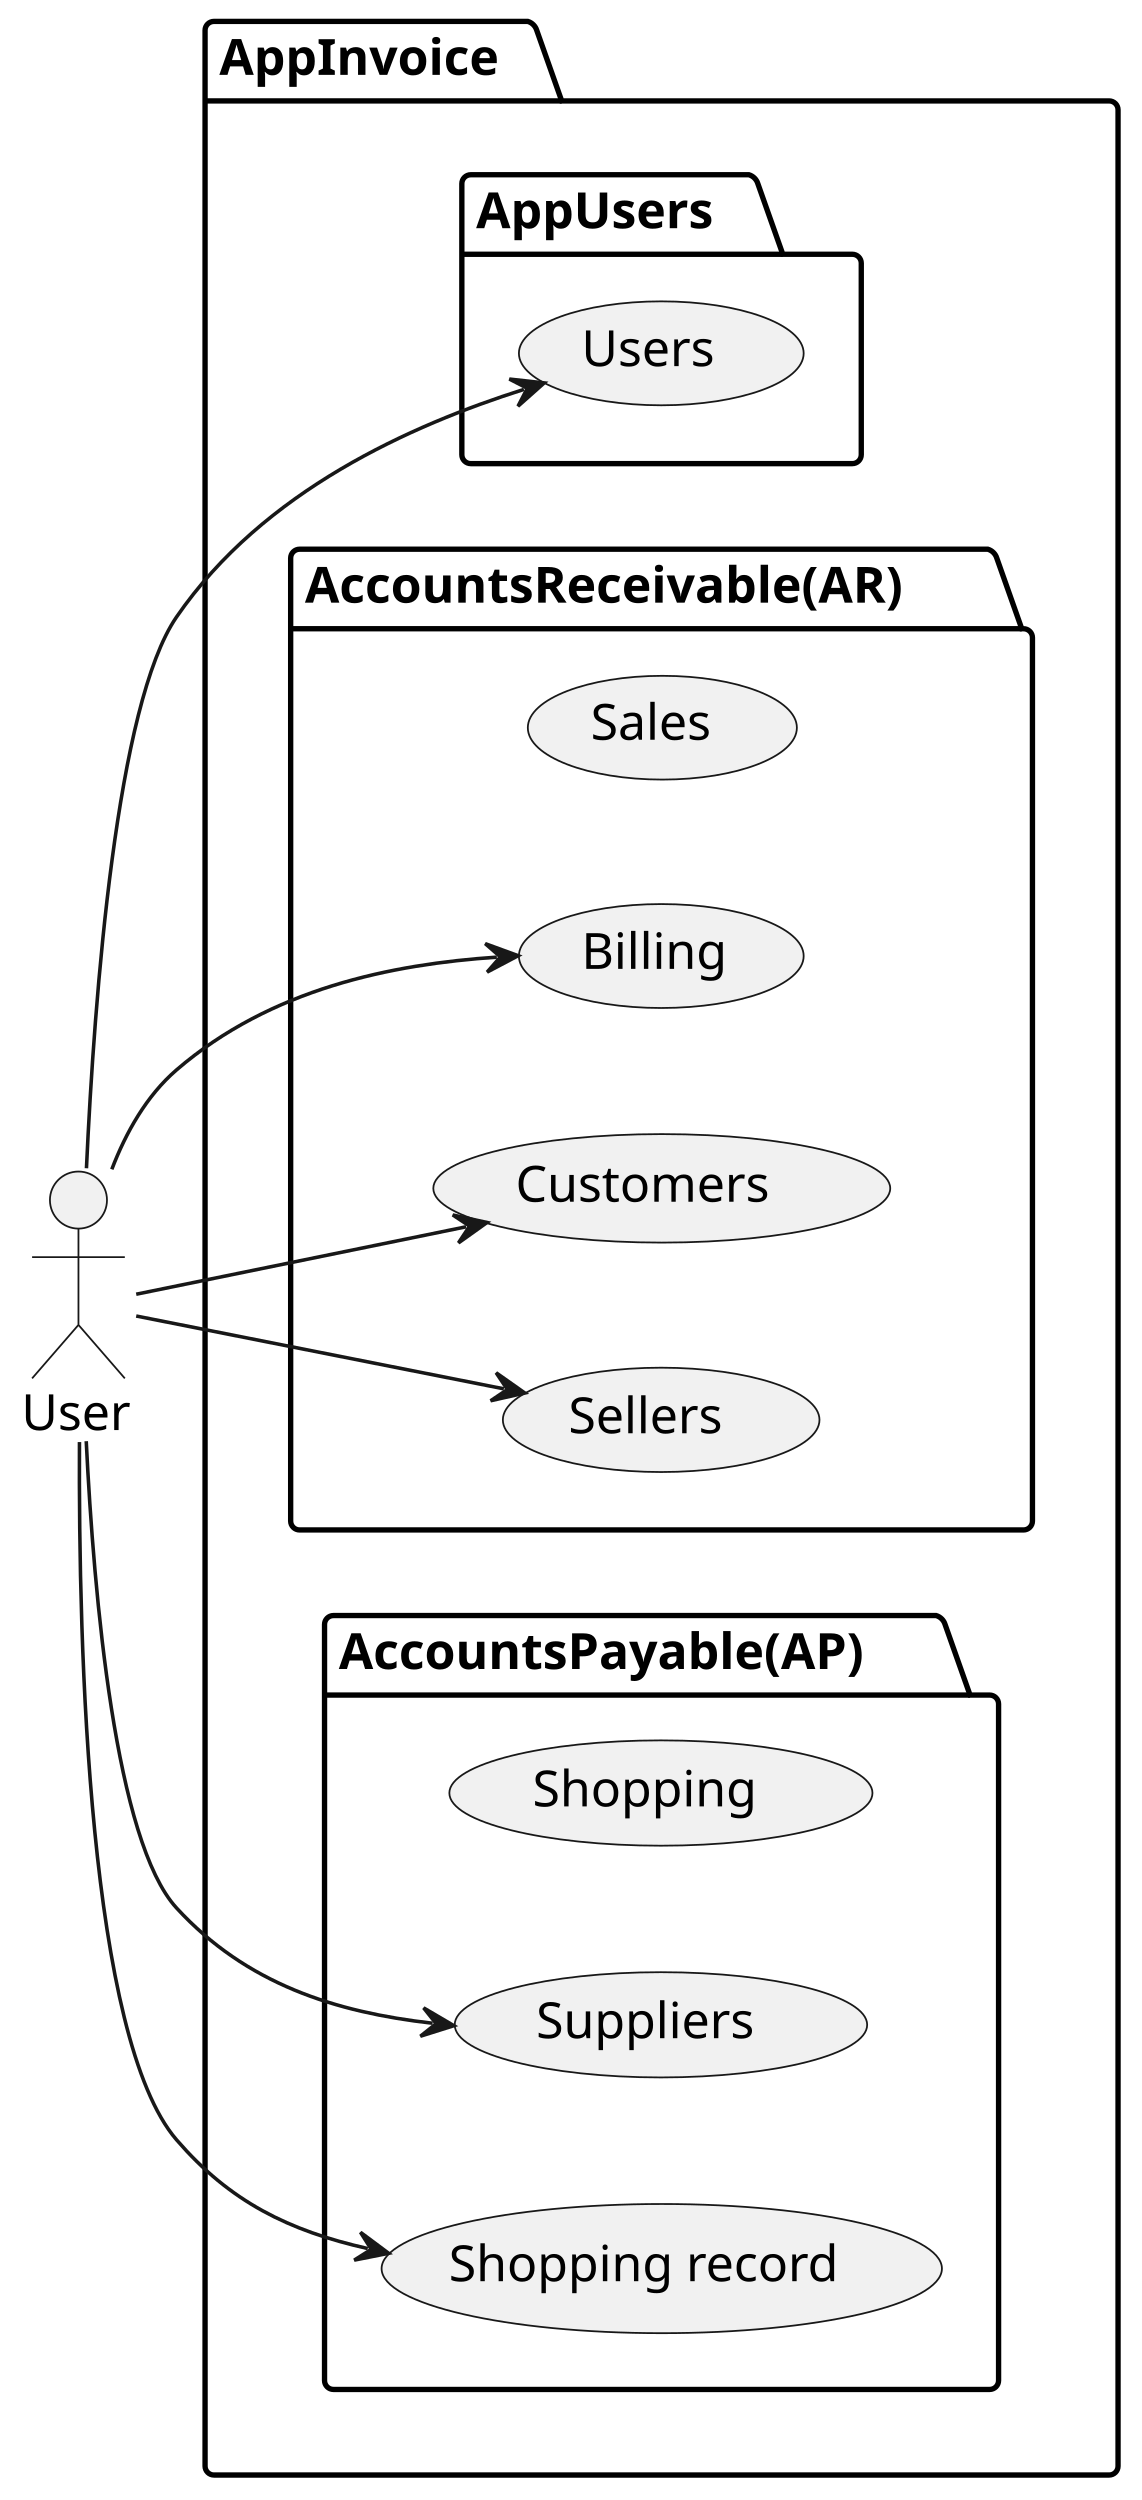
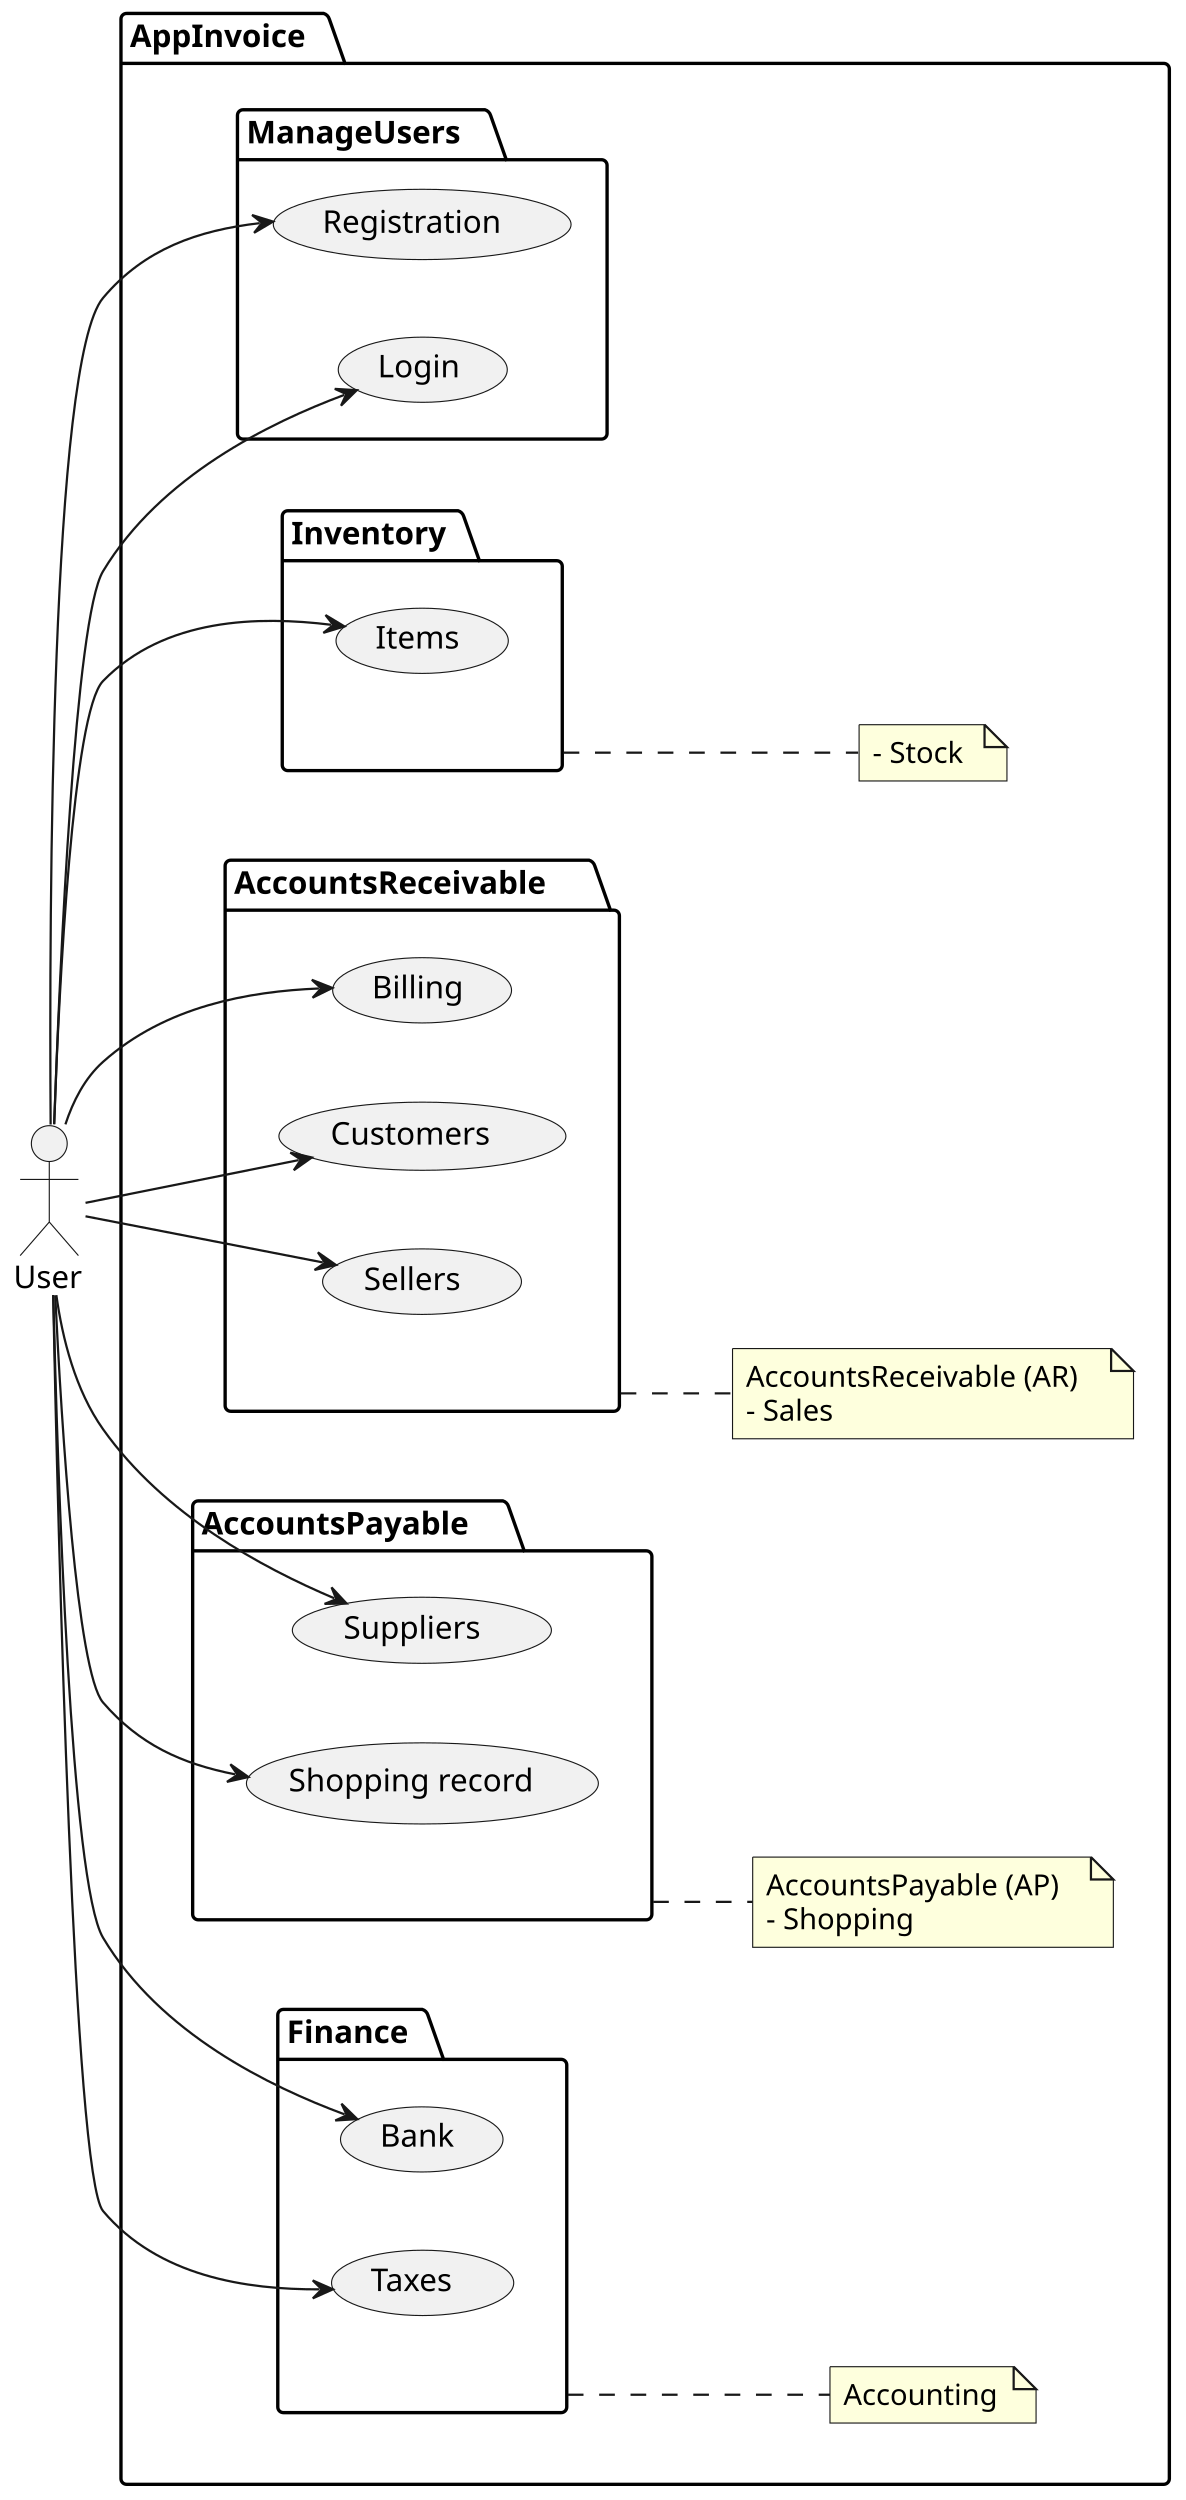
- <svg xmlns="http://www.w3.org/2000/svg" contentStyleType="text/css" height="701px" preserveAspectRatio="none" style="width:320px;height:701px;background:#FFFFFF;" version="1.1" viewBox="0 0 320 701" width="320px" zoomAndPan="magnify">
+ <svg xmlns="http://www.w3.org/2000/svg" contentStyleType="text/css" height="1116px" preserveAspectRatio="none" style="width:529px;height:1116px;background:#FFFFFF;" version="1.1" viewBox="0 0 529 1116" width="529px" zoomAndPan="magnify">
  <defs />
  <g>
    <g id="cluster_AppInvoice">
-       <path d="M60,6 L148,6 A3.75,3.75 0 0 1 150.5,8.5 L157.5,28.297 L311,28.297 A2.5,2.5 0 0 1 313.5,30.797 L313.5,691.5 A2.5,2.5 0 0 1 311,694 L60,694 A2.5,2.5 0 0 1 57.5,691.5 L57.5,8.5 A2.5,2.5 0 0 1 60,6 " fill="none" style="stroke:#000000;stroke-width:1.5;" />
-       <line style="stroke:#000000;stroke-width:1.5;" x1="57.5" x2="157.5" y1="28.297" y2="28.297" />
-       <text fill="#000000" font-family="sans-serif" font-size="14" font-weight="bold" lengthAdjust="spacing" textLength="87" x="61.5" y="20.995">AppInvoice</text>
+       <path d="M56.5,6 L144.5,6 A3.75,3.75 0 0 1 147,8.5 L154,28.297 L519.5,28.297 A2.5,2.5 0 0 1 522,30.797 L522,1106.5 A2.5,2.5 0 0 1 519.5,1109 L56.5,1109 A2.5,2.5 0 0 1 54,1106.5 L54,8.5 A2.5,2.5 0 0 1 56.5,6 " fill="none" style="stroke:#000000;stroke-width:1.5;" />
+       <line style="stroke:#000000;stroke-width:1.5;" x1="54" x2="154" y1="28.297" y2="28.297" />
+       <text fill="#000000" font-family="sans-serif" font-size="14" font-weight="bold" lengthAdjust="spacing" textLength="87" x="58" y="20.995">AppInvoice</text>
    </g>
-     <g id="cluster_AppUsers">
-       <path d="M132,49 L210,49 A3.75,3.75 0 0 1 212.5,51.5 L219.5,71.297 L239,71.297 A2.5,2.5 0 0 1 241.5,73.797 L241.5,127.5 A2.5,2.5 0 0 1 239,130 L132,130 A2.5,2.5 0 0 1 129.5,127.5 L129.5,51.5 A2.5,2.5 0 0 1 132,49 " fill="none" style="stroke:#000000;stroke-width:1.5;" />
-       <line style="stroke:#000000;stroke-width:1.5;" x1="129.5" x2="219.5" y1="71.297" y2="71.297" />
-       <text fill="#000000" font-family="sans-serif" font-size="14" font-weight="bold" lengthAdjust="spacing" textLength="77" x="133.5" y="63.995">AppUsers</text>
+     <g id="cluster_ManageUsers">
+       <path d="M108.5,49 L216.5,49 A3.75,3.75 0 0 1 219,51.5 L226,71.297 L268.5,71.297 A2.5,2.5 0 0 1 271,73.797 L271,193.5 A2.5,2.5 0 0 1 268.5,196 L108.5,196 A2.5,2.5 0 0 1 106,193.5 L106,51.5 A2.5,2.5 0 0 1 108.5,49 " fill="none" style="stroke:#000000;stroke-width:1.5;" />
+       <line style="stroke:#000000;stroke-width:1.5;" x1="106" x2="226" y1="71.297" y2="71.297" />
+       <text fill="#000000" font-family="sans-serif" font-size="14" font-weight="bold" lengthAdjust="spacing" textLength="107" x="110" y="63.995">ManageUsers</text>
    </g>
-     <g id="cluster_AccountsReceivable(AR)">
-       <path d="M84,154 L277,154 A3.75,3.75 0 0 1 279.5,156.5 L286.5,176.297 L287,176.297 A2.5,2.5 0 0 1 289.5,178.797 L289.5,426.5 A2.5,2.5 0 0 1 287,429 L84,429 A2.5,2.5 0 0 1 81.5,426.5 L81.5,156.5 A2.5,2.5 0 0 1 84,154 " fill="none" style="stroke:#000000;stroke-width:1.5;" />
-       <line style="stroke:#000000;stroke-width:1.5;" x1="81.5" x2="286.5" y1="176.297" y2="176.297" />
-       <text fill="#000000" font-family="sans-serif" font-size="14" font-weight="bold" lengthAdjust="spacing" textLength="192" x="85.5" y="168.995">AccountsReceivable(AR)</text>
+     <g id="cluster_Inventory">
+       <path d="M128.5,228 L204.5,228 A3.75,3.75 0 0 1 207,230.5 L214,250.297 L248.5,250.297 A2.5,2.5 0 0 1 251,252.797 L251,341.5 A2.5,2.5 0 0 1 248.5,344 L128.5,344 A2.5,2.5 0 0 1 126,341.5 L126,230.5 A2.5,2.5 0 0 1 128.5,228 " fill="none" style="stroke:#000000;stroke-width:1.5;" />
+       <line style="stroke:#000000;stroke-width:1.5;" x1="126" x2="214" y1="250.297" y2="250.297" />
+       <text fill="#000000" font-family="sans-serif" font-size="14" font-weight="bold" lengthAdjust="spacing" textLength="75" x="130" y="242.995">Inventory</text>
    </g>
-     <g id="cluster_AccountsPayable(AP)">
-       <path d="M93.5,453 L262.5,453 A3.75,3.75 0 0 1 265,455.5 L272,475.297 L277.5,475.297 A2.5,2.5 0 0 1 280,477.797 L280,667.5 A2.5,2.5 0 0 1 277.5,670 L93.5,670 A2.5,2.5 0 0 1 91,667.5 L91,455.5 A2.5,2.5 0 0 1 93.5,453 " fill="none" style="stroke:#000000;stroke-width:1.5;" />
-       <line style="stroke:#000000;stroke-width:1.5;" x1="91" x2="272" y1="475.297" y2="475.297" />
-       <text fill="#000000" font-family="sans-serif" font-size="14" font-weight="bold" lengthAdjust="spacing" textLength="168" x="95" y="467.995">AccountsPayable(AP)</text>
+     <g id="cluster_AccountsReceivable">
+       <path d="M103,384 L263,384 A3.75,3.75 0 0 1 265.5,386.5 L272.5,406.297 L274,406.297 A2.5,2.5 0 0 1 276.5,408.797 L276.5,627.5 A2.5,2.5 0 0 1 274,630 L103,630 A2.5,2.5 0 0 1 100.5,627.5 L100.5,386.5 A2.5,2.5 0 0 1 103,384 " fill="none" style="stroke:#000000;stroke-width:1.5;" />
+       <line style="stroke:#000000;stroke-width:1.5;" x1="100.5" x2="272.5" y1="406.297" y2="406.297" />
+       <text fill="#000000" font-family="sans-serif" font-size="14" font-weight="bold" lengthAdjust="spacing" textLength="159" x="104.5" y="398.995">AccountsReceivable</text>
    </g>
-     <g id="elem_users">
-       <ellipse cx="185.424" cy="99.072" fill="#F1F1F1" rx="39.924" ry="14.572" style="stroke:#181818;stroke-width:0.5;" />
-       <text fill="#000000" font-family="sans-serif" font-size="14" lengthAdjust="spacing" textLength="40" x="163.041" y="102.665">Users</text>
+     <g id="cluster_AccountsPayable">
+       <path d="M88.5,670 L224.5,670 A3.75,3.75 0 0 1 227,672.5 L234,692.297 L288.5,692.297 A2.5,2.5 0 0 1 291,694.797 L291,854.5 A2.5,2.5 0 0 1 288.5,857 L88.5,857 A2.5,2.5 0 0 1 86,854.5 L86,672.5 A2.5,2.5 0 0 1 88.5,670 " fill="none" style="stroke:#000000;stroke-width:1.5;" />
+       <line style="stroke:#000000;stroke-width:1.5;" x1="86" x2="234" y1="692.297" y2="692.297" />
+       <text fill="#000000" font-family="sans-serif" font-size="14" font-weight="bold" lengthAdjust="spacing" textLength="135" x="90" y="684.995">AccountsPayable</text>
    </g>
-     <g id="elem_Sales">
-       <ellipse cx="185.723" cy="204.048" fill="#F1F1F1" rx="37.723" ry="14.549" style="stroke:#181818;stroke-width:0.5;" />
-       <text fill="#000000" font-family="sans-serif" font-size="14" lengthAdjust="spacing" textLength="37" x="165.612" y="207.431">Sales</text>
+     <g id="cluster_Finance">
+       <path d="M126.5,897 L188.5,897 A3.75,3.75 0 0 1 191,899.5 L198,919.297 L250.5,919.297 A2.5,2.5 0 0 1 253,921.797 L253,1074.5 A2.5,2.5 0 0 1 250.5,1077 L126.5,1077 A2.5,2.5 0 0 1 124,1074.5 L124,899.5 A2.5,2.5 0 0 1 126.5,897 " fill="none" style="stroke:#000000;stroke-width:1.5;" />
+       <line style="stroke:#000000;stroke-width:1.5;" x1="124" x2="198" y1="919.297" y2="919.297" />
+       <text fill="#000000" font-family="sans-serif" font-size="14" font-weight="bold" lengthAdjust="spacing" textLength="61" x="128" y="911.995">Finance</text>
+     </g>
+     <g id="elem_GMN12">
+       <path d="M383.5,323.5 L383.5,348.633 L449.5,348.633 L449.5,333.5 L439.5,323.5 L383.5,323.5 " fill="#FEFFDD" style="stroke:#181818;stroke-width:0.5;" />
+       <path d="M439.5,323.5 L439.5,333.5 L449.5,333.5 L439.5,323.5 " fill="#FEFFDD" style="stroke:#181818;stroke-width:1.0;" />
+       <text fill="#000000" font-family="sans-serif" font-size="13" lengthAdjust="spacing" textLength="45" x="389.5" y="340.567">- Stock</text>
+     </g>
+     <g id="elem_GMN22">
+       <path d="M327,602 L327,642.266 L506,642.266 L506,612 L496,602 L327,602 " fill="#FEFFDD" style="stroke:#181818;stroke-width:0.5;" />
+       <path d="M496,602 L496,612 L506,612 L496,602 " fill="#FEFFDD" style="stroke:#181818;stroke-width:1.0;" />
+       <text fill="#000000" font-family="sans-serif" font-size="13" lengthAdjust="spacing" textLength="158" x="333" y="619.067">AccountsReceivable (AR)</text>
+       <text fill="#000000" font-family="sans-serif" font-size="13" lengthAdjust="spacing" textLength="44" x="333" y="634.2">- Sales</text>
+     </g>
+     <g id="elem_GMN30">
+       <path d="M336,829 L336,869.266 L497,869.266 L497,839 L487,829 L336,829 " fill="#FEFFDD" style="stroke:#181818;stroke-width:0.5;" />
+       <path d="M487,829 L487,839 L497,839 L487,829 " fill="#FEFFDD" style="stroke:#181818;stroke-width:1.0;" />
+       <text fill="#000000" font-family="sans-serif" font-size="13" lengthAdjust="spacing" textLength="140" x="342" y="846.067">AccountsPayable (AP)</text>
+       <text fill="#000000" font-family="sans-serif" font-size="13" lengthAdjust="spacing" textLength="69" x="342" y="861.2">- Shopping</text>
+     </g>
+     <g id="elem_GMN38">
+       <path d="M370.5,1056.5 L370.5,1081.633 L462.5,1081.633 L462.5,1066.5 L452.5,1056.5 L370.5,1056.5 " fill="#FEFFDD" style="stroke:#181818;stroke-width:0.5;" />
+       <path d="M452.5,1056.5 L452.5,1066.5 L462.5,1066.5 L452.5,1056.5 " fill="#FEFFDD" style="stroke:#181818;stroke-width:1.0;" />
+       <text fill="#000000" font-family="sans-serif" font-size="13" lengthAdjust="spacing" textLength="71" x="376.5" y="1073.567">Accounting</text>
+     </g>
+     <g id="elem_register">
+       <ellipse cx="188.463" cy="100.192" fill="#F1F1F1" rx="66.463" ry="15.693" style="stroke:#181818;stroke-width:0.5;" />
+       <text fill="#000000" font-family="sans-serif" font-size="14" lengthAdjust="spacing" textLength="83" x="143.963" y="103.94">Registration</text>
+     </g>
+     <g id="elem_login">
+       <ellipse cx="188.723" cy="165.048" fill="#F1F1F1" rx="37.723" ry="14.549" style="stroke:#181818;stroke-width:0.5;" />
+       <text fill="#000000" font-family="sans-serif" font-size="14" lengthAdjust="spacing" textLength="37" x="168.612" y="168.431">Login</text>
+     </g>
+     <g id="elem_items">
+       <ellipse cx="188.453" cy="286.056" fill="#F1F1F1" rx="38.453" ry="14.556" style="stroke:#181818;stroke-width:0.5;" />
+       <text fill="#000000" font-family="sans-serif" font-size="14" lengthAdjust="spacing" textLength="38" x="167.59" y="289.51">Items</text>
    </g>
    <g id="elem_bi">
-       <ellipse cx="185.424" cy="268.072" fill="#F1F1F1" rx="39.924" ry="14.572" style="stroke:#181818;stroke-width:0.5;" />
-       <text fill="#000000" font-family="sans-serif" font-size="14" lengthAdjust="spacing" textLength="40" x="163.041" y="271.666">Billing</text>
+       <ellipse cx="188.424" cy="442.072" fill="#F1F1F1" rx="39.924" ry="14.572" style="stroke:#181818;stroke-width:0.5;" />
+       <text fill="#000000" font-family="sans-serif" font-size="14" lengthAdjust="spacing" textLength="40" x="166.041" y="445.666">Billing</text>
    </g>
    <g id="elem_cus">
-       <ellipse cx="185.559" cy="333.212" fill="#F1F1F1" rx="64.059" ry="15.212" style="stroke:#181818;stroke-width:0.5;" />
-       <text fill="#000000" font-family="sans-serif" font-size="14" lengthAdjust="spacing" textLength="76" x="144.559" y="336.959">Customers</text>
+       <ellipse cx="188.559" cy="507.212" fill="#F1F1F1" rx="64.059" ry="15.212" style="stroke:#181818;stroke-width:0.5;" />
+       <text fill="#000000" font-family="sans-serif" font-size="14" lengthAdjust="spacing" textLength="76" x="147.559" y="510.959">Customers</text>
    </g>
    <g id="elem_sel">
-       <ellipse cx="185.391" cy="398.13" fill="#F1F1F1" rx="44.391" ry="14.63" style="stroke:#181818;stroke-width:0.5;" />
-       <text fill="#000000" font-family="sans-serif" font-size="14" lengthAdjust="spacing" textLength="46" x="159.391" y="401.878">Sellers</text>
-     </g>
-     <g id="elem_Shopping">
-       <ellipse cx="185.32" cy="502.767" fill="#F1F1F1" rx="59.32" ry="14.767" style="stroke:#181818;stroke-width:0.5;" />
-       <text fill="#000000" font-family="sans-serif" font-size="14" lengthAdjust="spacing" textLength="66" x="149.32" y="506.515">Shopping</text>
+       <ellipse cx="188.391" cy="572.13" fill="#F1F1F1" rx="44.391" ry="14.63" style="stroke:#181818;stroke-width:0.5;" />
+       <text fill="#000000" font-family="sans-serif" font-size="14" lengthAdjust="spacing" textLength="46" x="162.391" y="575.878">Sellers</text>
    </g>
    <g id="elem_supl">
-       <ellipse cx="185.327" cy="567.757" fill="#F1F1F1" rx="57.827" ry="14.757" style="stroke:#181818;stroke-width:0.5;" />
-       <text fill="#000000" font-family="sans-serif" font-size="14" lengthAdjust="spacing" textLength="64" x="150.327" y="571.504">Suppliers</text>
+       <ellipse cx="188.327" cy="727.757" fill="#F1F1F1" rx="57.827" ry="14.757" style="stroke:#181818;stroke-width:0.5;" />
+       <text fill="#000000" font-family="sans-serif" font-size="14" lengthAdjust="spacing" textLength="64" x="153.327" y="731.504">Suppliers</text>
    </g>
    <g id="elem_shop">
-       <ellipse cx="185.559" cy="636.112" fill="#F1F1F1" rx="78.559" ry="18.112" style="stroke:#181818;stroke-width:0.5;" />
-       <text fill="#000000" font-family="sans-serif" font-size="14" lengthAdjust="spacing" textLength="115" x="125.833" y="639.653">Shopping record</text>
+       <ellipse cx="188.559" cy="796.112" fill="#F1F1F1" rx="78.559" ry="18.112" style="stroke:#181818;stroke-width:0.5;" />
+       <text fill="#000000" font-family="sans-serif" font-size="14" lengthAdjust="spacing" textLength="115" x="128.833" y="799.653">Shopping record</text>
+     </g>
+     <g id="elem_bank">
+       <ellipse cx="188.272" cy="955.037" fill="#F1F1F1" rx="36.272" ry="14.537" style="stroke:#181818;stroke-width:0.5;" />
+       <text fill="#000000" font-family="sans-serif" font-size="14" lengthAdjust="spacing" textLength="35" x="169.646" y="958.274">Bank</text>
+     </g>
+     <g id="elem_taxes">
+       <ellipse cx="188.664" cy="1019.081" fill="#F1F1F1" rx="40.664" ry="14.581" style="stroke:#181818;stroke-width:0.5;" />
+       <text fill="#000000" font-family="sans-serif" font-size="14" lengthAdjust="spacing" textLength="41" x="165.512" y="1022.743">Taxes</text>
    </g>
    <g id="elem_user">
-       <ellipse cx="22" cy="336.5" fill="#F1F1F1" rx="8" ry="8" style="stroke:#181818;stroke-width:0.5;" />
-       <path d="M22,344.5 L22,371.5 M9,352.5 L35,352.5 M22,371.5 L9,386.5 M22,371.5 L35,386.5 " fill="none" style="stroke:#181818;stroke-width:0.5;" />
-       <text fill="#000000" font-family="sans-serif" font-size="14" lengthAdjust="spacing" textLength="32" x="6" y="400.995">User</text>
+       <ellipse cx="22" cy="510.5" fill="#F1F1F1" rx="8" ry="8" style="stroke:#181818;stroke-width:0.5;" />
+       <path d="M22,518.5 L22,545.5 M9,526.5 L35,526.5 M22,545.5 L9,560.5 M22,545.5 L35,560.5 " fill="none" style="stroke:#181818;stroke-width:0.5;" />
+       <text fill="#000000" font-family="sans-serif" font-size="14" lengthAdjust="spacing" textLength="32" x="6" y="574.995">User</text>
    </g>
-     <g id="link_user_users">
-       <path d="M24.24,327.58 C26.5,278.61 32.72,197.38 49.5,173 C73.9,137.56 115.292,119.239 146.892,109.189 " fill="none" id="user-to-users" style="stroke:#181818;stroke-width:1.0;" />
-       <polygon fill="#181818" points="152.61,107.37,142.821,106.286,147.845,108.885,145.246,113.91,152.61,107.37" style="stroke:#181818;stroke-width:1.0;" />
+     <g id="link_user_register">
+       <path d="M22.6,501.98 C21.95,406.24 22.6,160.83 46,133 C64.42,111.08 88.37,102.811 115.95,99.612 " fill="none" id="user-to-register" style="stroke:#181818;stroke-width:1.0;" />
+       <polygon fill="#181818" points="121.91,98.92,112.509,95.984,116.943,99.496,113.431,103.931,121.91,98.92" style="stroke:#181818;stroke-width:1.0;" />
+     </g>
+     <g id="link_user_login">
+       <path d="M24.2,501.86 C26.75,429.05 33.56,275.65 46,255 C71.62,212.49 120.261,188.784 153.651,176.284 " fill="none" id="user-to-login" style="stroke:#181818;stroke-width:1.0;" />
+       <polygon fill="#181818" points="159.27,174.18,149.439,173.589,154.587,175.933,152.244,181.082,159.27,174.18" style="stroke:#181818;stroke-width:1.0;" />
+     </g>
+     <g id="link_user_items">
+       <path d="M24.15,501.83 C26.44,438.65 32.52,317.88 46,304 C73.43,275.75 115.415,274.918 147.805,278.898 " fill="none" id="user-to-items" style="stroke:#181818;stroke-width:1.0;" />
+       <polygon fill="#181818" points="153.76,279.63,145.315,274.562,148.797,279.02,144.339,282.502,153.76,279.63" style="stroke:#181818;stroke-width:1.0;" />
+     </g>
+     <g id="link_Inventory_GMN12">
+       <path d="M251.608,336 C251.905,336 252.204,336 252.502,336 C253.1,336 253.7,336 254.302,336 C255.506,336 256.719,336 257.941,336 C260.384,336 262.86,336 265.364,336 C305.42,336 352.48,336 383.09,336 " fill="none" id="Inventory-GMN12" style="stroke:#181818;stroke-width:1.0;stroke-dasharray:7.0,7.0;" />
    </g>
    <g id="link_user_bi">
-       <path d="M31.35,327.88 C35.3,317.56 41.08,307.25 49.5,300 C75.97,277.21 109.774,270.373 139.314,268.383 " fill="none" id="user-to-bi" style="stroke:#181818;stroke-width:1.0;" />
-       <polygon fill="#181818" points="145.3,267.98,136.052,264.594,140.311,268.316,136.589,272.576,145.3,267.98" style="stroke:#181818;stroke-width:1.0;" />
+       <path d="M29.2,501.91 C32.59,491.59 37.85,481.27 46,474 C73.9,449.09 111.045,442.559 142.365,441.259 " fill="none" id="user-to-bi" style="stroke:#181818;stroke-width:1.0;" />
+       <polygon fill="#181818" points="148.36,441.01,139.202,437.387,143.364,441.217,139.534,445.38,148.36,441.01" style="stroke:#181818;stroke-width:1.0;" />
    </g>
    <g id="link_user_cus">
-       <path d="M38.19,362.9 C60.49,358.34 97.192,350.842 130.692,343.992 " fill="none" id="user-to-cus" style="stroke:#181818;stroke-width:1.0;" />
-       <polygon fill="#181818" points="136.57,342.79,126.951,340.674,131.671,343.792,128.554,348.512,136.57,342.79" style="stroke:#181818;stroke-width:1.0;" />
+       <path d="M38.18,536.95 C60.93,532.39 98.967,524.76 133.317,517.87 " fill="none" id="user-to-cus" style="stroke:#181818;stroke-width:1.0;" />
+       <polygon fill="#181818" points="139.2,516.69,129.589,514.538,134.298,517.673,131.162,522.382,139.2,516.69" style="stroke:#181818;stroke-width:1.0;" />
    </g>
    <g id="link_user_sel">
-       <path d="M38.19,369.01 C62.93,373.91 106.725,382.584 141.285,389.433 " fill="none" id="user-to-sel" style="stroke:#181818;stroke-width:1.0;" />
-       <polygon fill="#181818" points="147.17,390.6,139.119,384.926,142.265,389.628,137.564,392.774,147.17,390.6" style="stroke:#181818;stroke-width:1.0;" />
+       <path d="M38.18,542.95 C63.39,547.86 108.74,556.674 144.1,563.554 " fill="none" id="user-to-sel" style="stroke:#181818;stroke-width:1.0;" />
+       <polygon fill="#181818" points="149.99,564.7,141.92,559.055,145.082,563.745,140.392,566.908,149.99,564.7" style="stroke:#181818;stroke-width:1.0;" />
+     </g>
+     <g id="link_AccountsReceivable_GMN22">
+       <path d="M277.057,622 C278.017,622 278.98,622 279.945,622 C295.387,622 311.415,622 326.81,622 " fill="none" id="AccountsReceivable-GMN22" style="stroke:#181818;stroke-width:1.0;stroke-dasharray:7.0,7.0;" />
    </g>
    <g id="link_user_supl">
-       <path d="M24.18,404.11 C26.34,447.99 32.42,516.41 49.5,535 C69.09,556.32 94.018,564.223 121.308,567.323 " fill="none" id="user-to-supl" style="stroke:#181818;stroke-width:1.0;" />
-       <polygon fill="#181818" points="127.27,568,118.779,563.01,122.302,567.436,117.876,570.959,127.27,568" style="stroke:#181818;stroke-width:1.0;" />
+       <path d="M25.16,578.15 C27.85,597.54 33.66,620.62 46,638 C73.14,676.22 116.588,699.615 149.197,713.465 " fill="none" id="user-to-supl" style="stroke:#181818;stroke-width:1.0;" />
+       <polygon fill="#181818" points="154.72,715.81,148,708.61,150.118,713.855,144.873,715.973,154.72,715.81" style="stroke:#181818;stroke-width:1.0;" />
    </g>
    <g id="link_user_shop">
-       <path d="M22.28,404.36 C21.99,463.09 24.94,571.51 49.5,600 C64.47,617.36 80.927,625.489 103.127,630.499 " fill="none" id="user-to-shop" style="stroke:#181818;stroke-width:1.0;" />
-       <polygon fill="#181818" points="108.98,631.82,101.081,625.937,104.103,630.719,99.32,633.741,108.98,631.82" style="stroke:#181818;stroke-width:1.0;" />
+       <path d="M24.65,578.28 C27.55,637.66 34.38,746.56 46,760 C62.25,778.79 80.905,787.301 105.015,792.091 " fill="none" id="user-to-shop" style="stroke:#181818;stroke-width:1.0;" />
+       <polygon fill="#181818" points="110.9,793.26,102.852,787.583,105.996,792.286,101.293,795.429,110.9,793.26" style="stroke:#181818;stroke-width:1.0;" />
+     </g>
+     <g id="link_AccountsPayable_GMN30">
+       <path d="M291.558,849 C292.072,849 292.586,849 293.1,849 C295.158,849 297.22,849 299.283,849 C303.409,849 307.541,849 311.657,849 C319.889,849 328.055,849 335.98,849 " fill="none" id="AccountsPayable-GMN30" style="stroke:#181818;stroke-width:1.0;stroke-dasharray:7.0,7.0;" />
+     </g>
+     <g id="link_user_bank">
+       <path d="M23.78,578.17 C25.72,658.77 31.63,840.89 46,865 C71.49,907.77 120.435,931.472 153.865,943.882 " fill="none" id="user-to-bank" style="stroke:#181818;stroke-width:1.0;" />
+       <polygon fill="#181818" points="159.49,945.97,152.445,939.088,154.803,944.23,149.661,946.588,159.49,945.97" style="stroke:#181818;stroke-width:1.0;" />
+     </g>
+     <g id="link_user_taxes">
+       <path d="M23.72,578.1 C25.87,683.36 32.92,971.47 46,987 C70.66,1016.28 109.92,1022.092 142.62,1021.972 " fill="none" id="user-to-taxes" style="stroke:#181818;stroke-width:1.0;" />
+       <polygon fill="#181818" points="148.62,1021.95,139.605,1017.983,143.62,1021.968,139.635,1025.983,148.62,1021.95" style="stroke:#181818;stroke-width:1.0;" />
+     </g>
+     <g id="link_Finance_GMN38">
+       <path d="M253.471,1069 C253.751,1069 254.033,1069 254.314,1069 C255.441,1069 256.576,1069 257.717,1069 C294.257,1069 338.25,1069 370.49,1069 " fill="none" id="Finance-GMN38" style="stroke:#181818;stroke-width:1.0;stroke-dasharray:7.0,7.0;" />
    </g>
  </g>
</svg>
